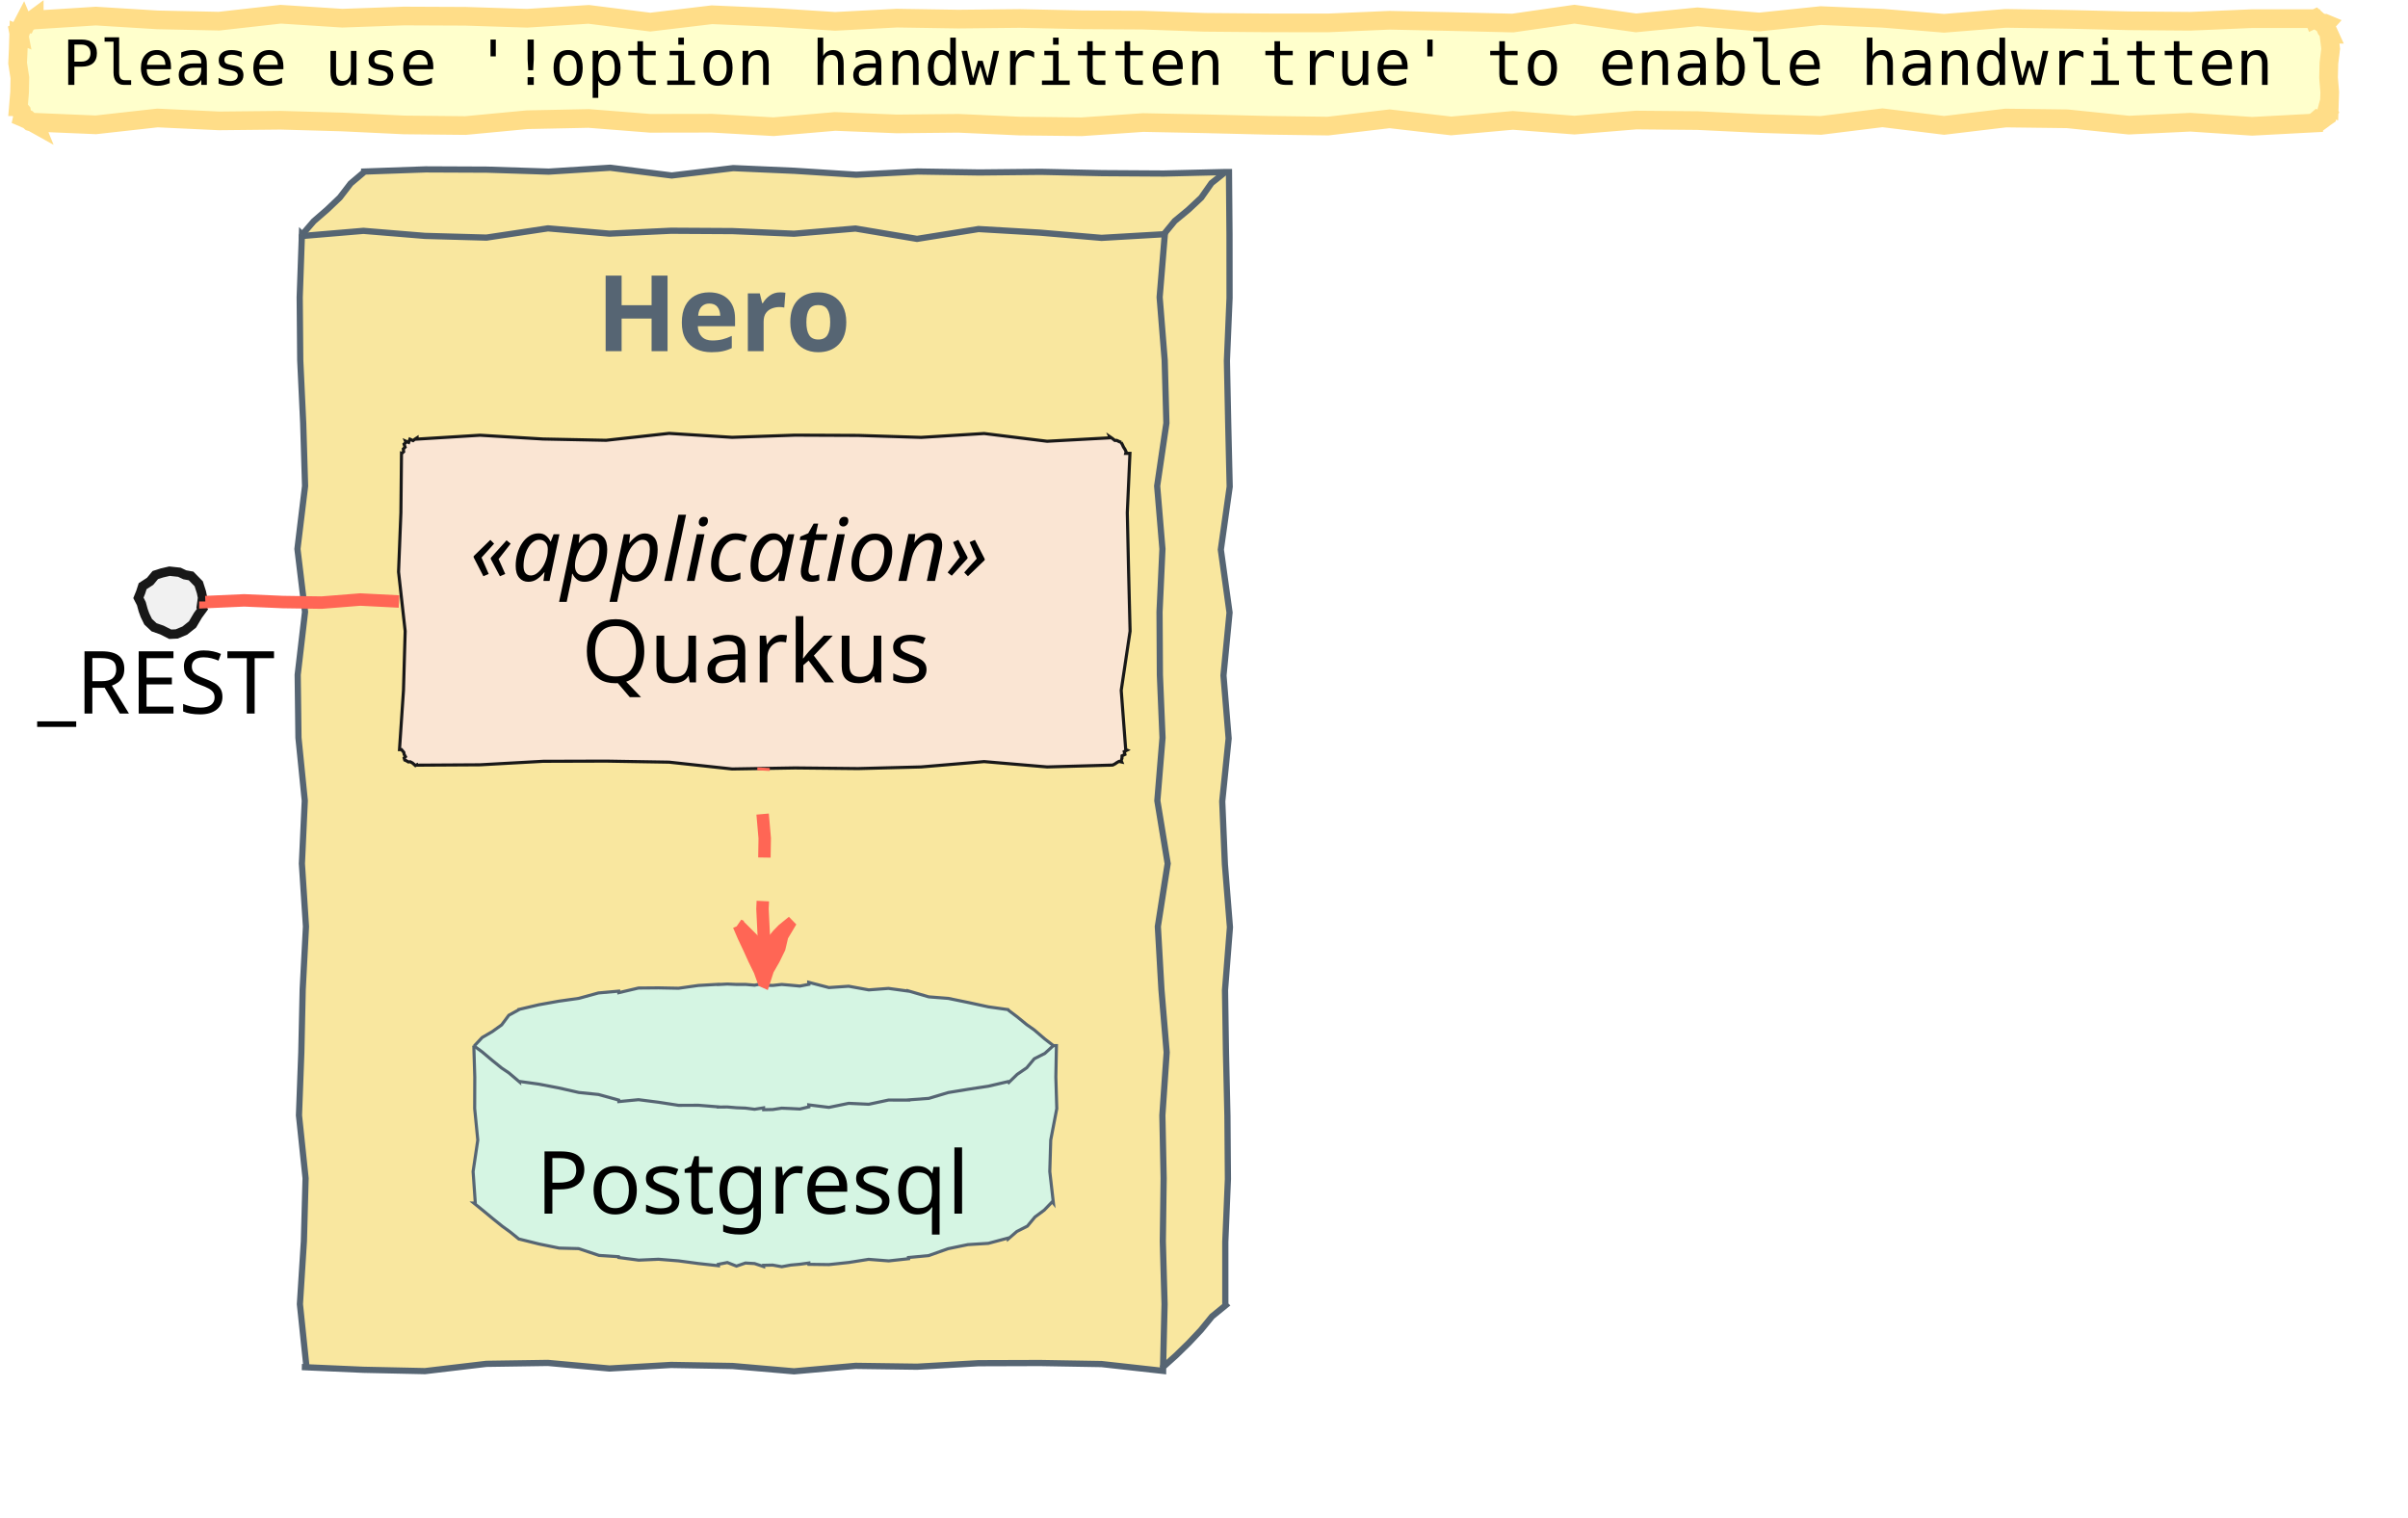
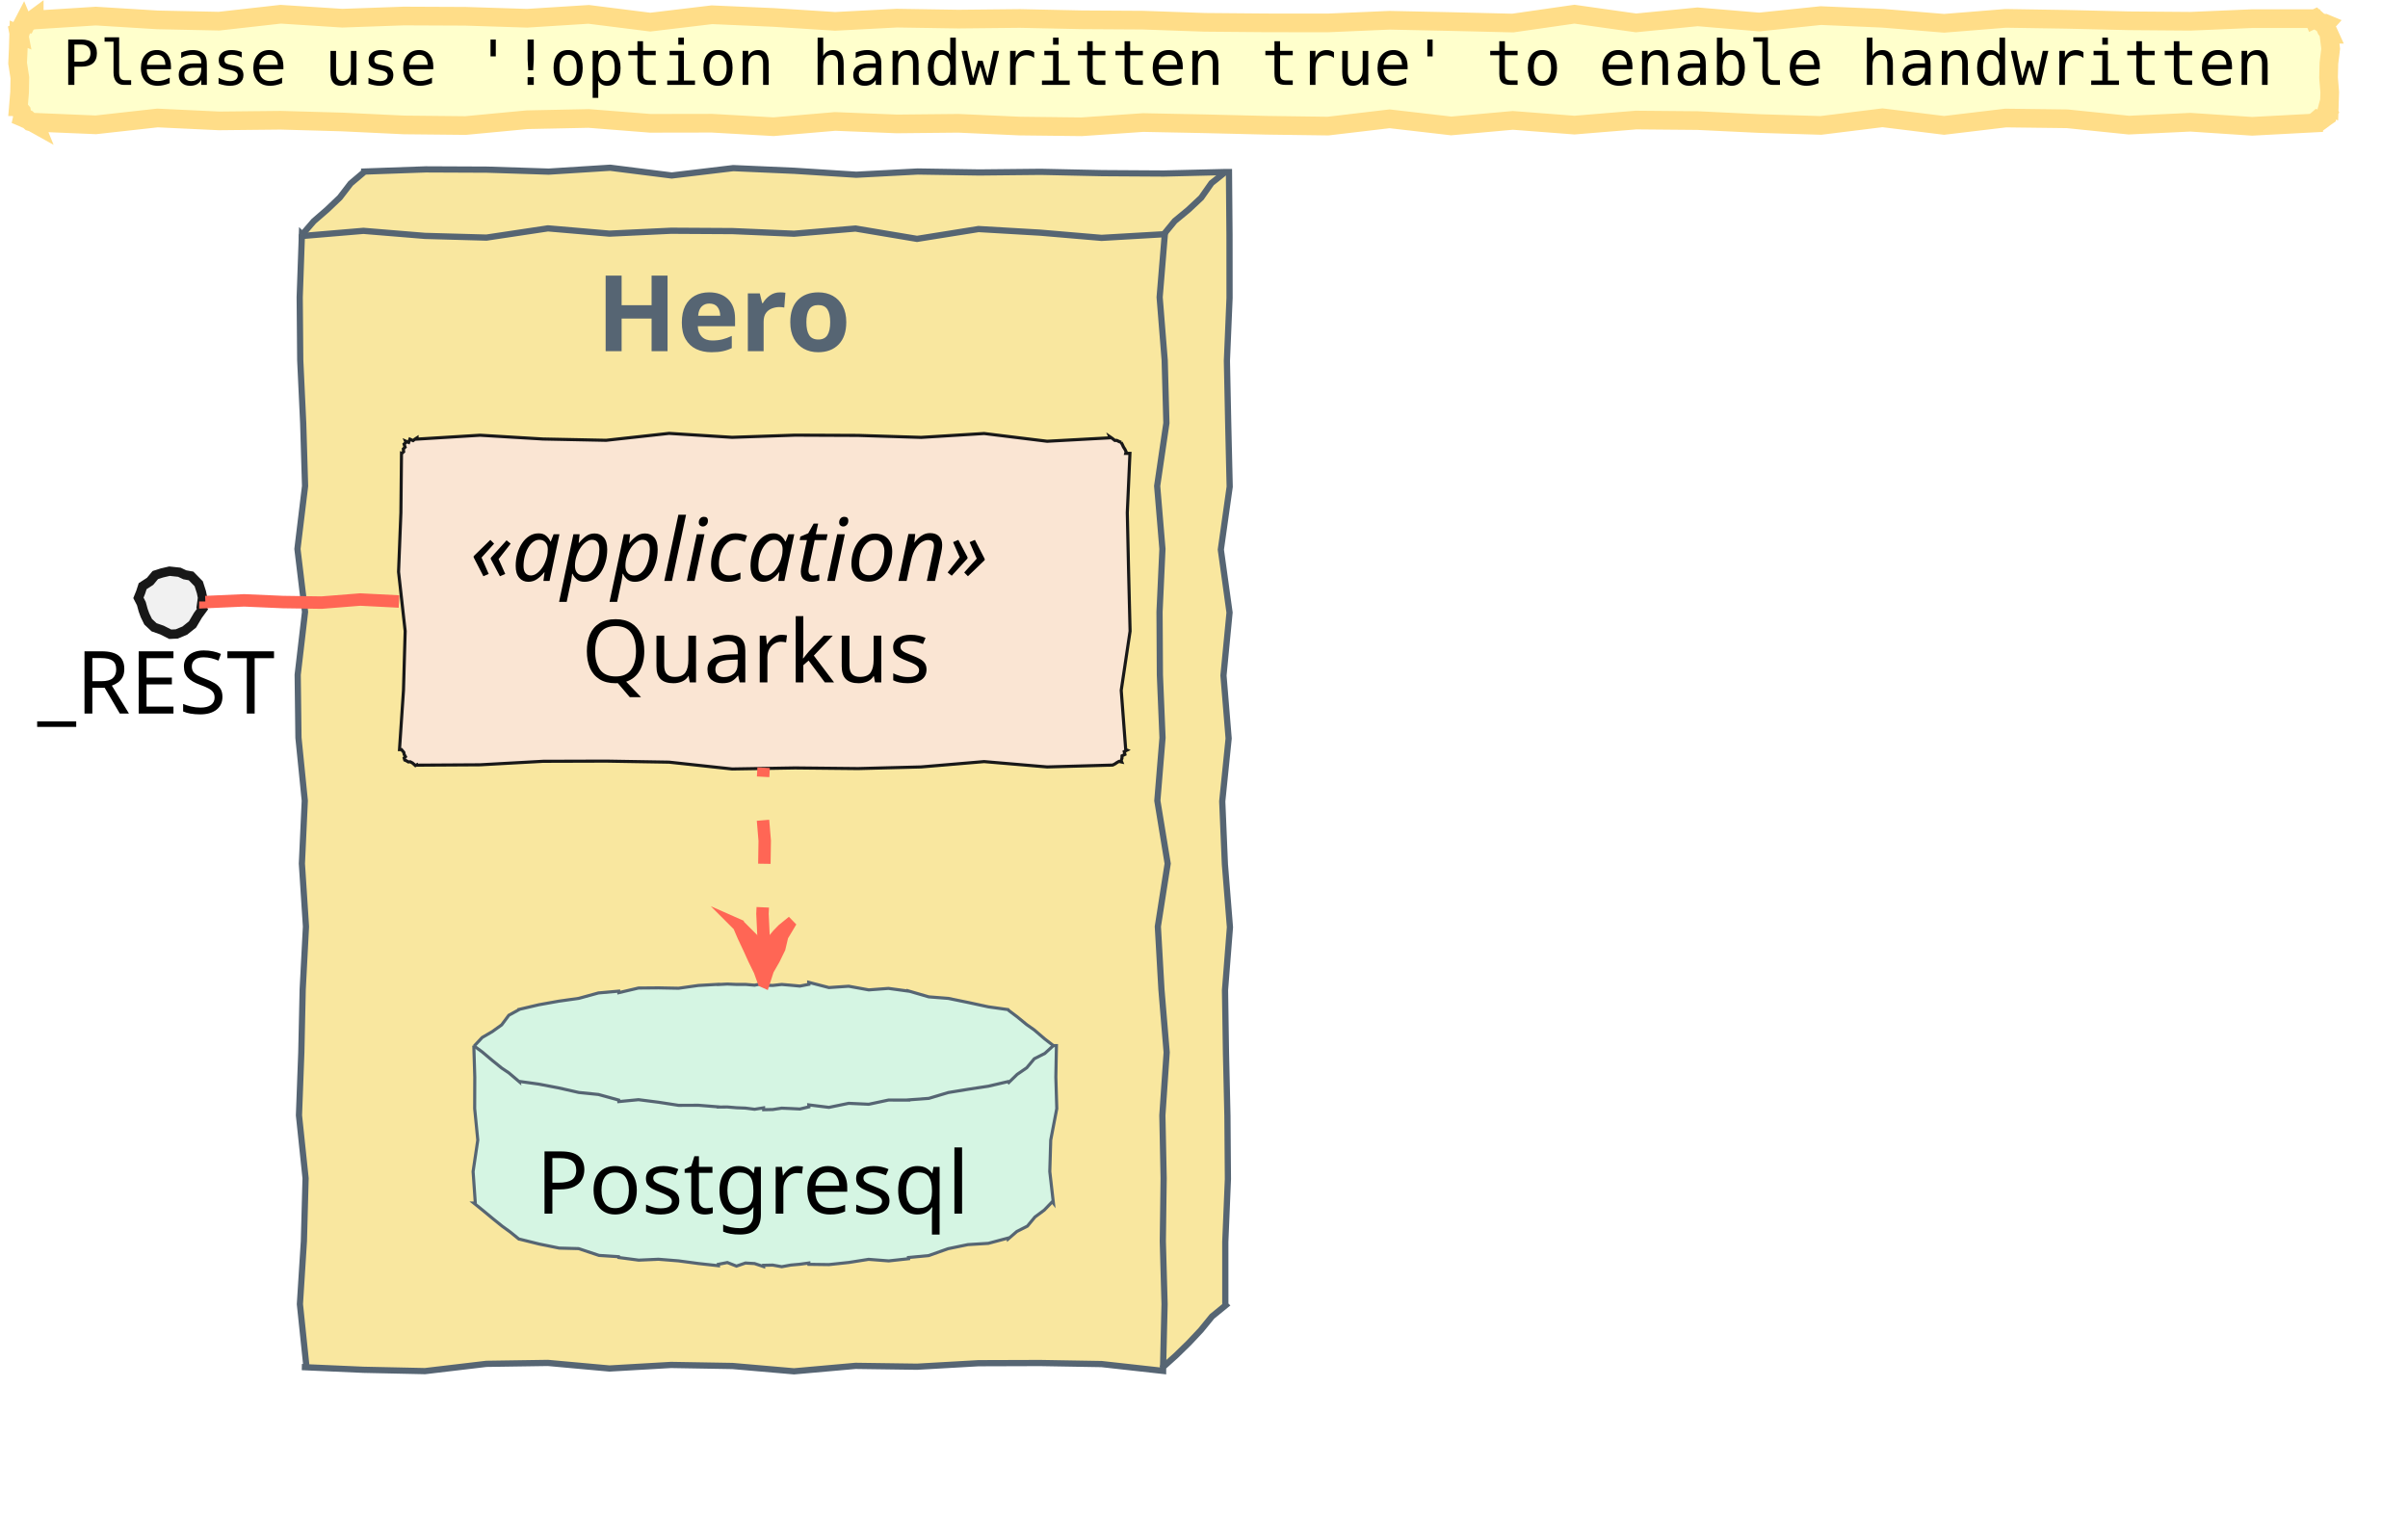
<svg xmlns="http://www.w3.org/2000/svg" contentStyleType="text/css" data-diagram-type="CLASS" height="762.5px" preserveAspectRatio="none" style="width:1209px;height:762px;background:#FFFFFF;" version="1.1" viewBox="0 0 1209 762" width="1209.375px" zoomAndPan="magnify">
  <defs />
  <g>
-     <polygon fill="#FFFFCC" points="17.188,9.375,17.188,10.032,48.119,8.08,79.051,9.979,109.982,10.624,140.914,7.146,171.846,9.132,202.777,8.042,233.709,8.177,264.64,9.162,295.572,7.215,326.504,11.105,357.435,7.405,388.367,8.757,419.299,10.725,450.23,9.107,481.162,9.588,512.093,9.275,543.025,9.933,573.957,10.122,604.888,11.205,635.82,11.472,666.752,11.498,697.683,10.171,728.615,10.824,759.547,11.569,790.478,7.121,821.41,11.495,852.341,8.448,883.273,11.043,914.205,7.828,945.136,9.161,976.068,11.693,1007,9.223,1037.931,9.704,1068.863,10.433,1099.794,10.676,1130.726,9.363,1161.658,9.375,1161.772,9.651,1162.534,9.282,1163.981,10.564,1165.191,11.275,1166.254,11.633,1167.182,11.663,1167.772,11.908,1167.175,12.575,1167.47,13.613,1167.957,14.73,1168.956,16.059,1169.47,17.188,1169.265,17.188,1170.18,24.463,1169.288,31.738,1169.113,39.014,1169.708,46.289,1169.47,53.565,1168.829,53.299,1168.513,54.462,1169.179,56.033,1168.517,57.053,1168.347,58.277,1167.182,59.089,1167.054,58.779,1166.204,59.854,1165.208,60.572,1163.679,60.007,1162.724,60.827,1161.658,61.377,1161.658,61.771,1130.726,63.414,1099.794,61.364,1068.863,62.822,1037.931,59.646,1007,59.261,976.068,62.951,945.136,59.136,914.205,62.968,883.273,62.023,852.341,60.54,821.41,60.271,790.478,62.811,759.547,60.441,728.615,63.227,697.683,59.65,666.752,63.306,635.82,62.89,604.888,62.142,573.957,61.525,543.025,63.648,512.093,63.294,481.162,61.906,450.23,62.215,419.299,60.97,388.367,63.616,357.435,61.861,326.504,61.916,295.572,59.476,264.64,60.111,233.709,63.035,202.777,62.72,171.846,61.243,140.914,60.37,109.982,60.693,79.051,59.233,48.119,62.673,17.188,61.377,17.482,62.089,16.293,61.426,15.255,61.13,13.818,59.872,12.803,59.63,11.663,59.089,11.29,58.934,11.479,58.097,10.985,56.977,10.822,55.994,9.612,54.578,9.375,53.565,9.235,53.565,9.837,46.289,9.966,39.014,8.841,31.738,9.173,24.463,9.375,17.188,9.519,17.247,9.245,15.839,10.63,15.119,10.996,13.976,11.109,12.728,11.663,11.663,11.72,11.8,13.059,11.907,13.748,10.447,15.103,10.593,16.197,10.107,17.188,9.375" style="stroke:#FFDD88;stroke-width:9.375;" />
+     <polygon fill="#FFFFCC" points="17.188,9.375,17.188,10.032,48.119,8.08,79.051,9.979,109.982,10.624,140.914,7.146,171.846,9.132,202.777,8.042,233.709,8.177,264.64,9.162,295.572,7.215,326.504,11.105,357.435,7.405,388.367,8.757,419.299,10.725,450.23,9.107,481.162,9.588,512.093,9.275,543.025,9.933,573.957,10.122,604.888,11.205,635.82,11.472,666.752,11.498,697.683,10.171,728.615,10.824,759.547,11.569,790.478,7.121,821.41,11.495,852.341,8.448,883.273,11.043,914.205,7.828,945.136,9.161,976.068,11.693,1007,9.223,1037.931,9.704,1068.863,10.433,1099.794,10.676,1130.726,9.363,1161.658,9.375,1161.772,9.651,1162.534,9.282,1163.981,10.564,1165.191,11.275,1166.254,11.633,1167.182,11.663,1167.772,11.908,1167.175,12.575,1167.47,13.613,1167.957,14.73,1168.956,16.059,1169.47,17.188,1169.265,17.188,1170.18,24.463,1169.288,31.738,1169.113,39.014,1169.708,46.289,1169.47,53.565,1168.829,53.299,1168.513,54.462,1169.179,56.033,1168.517,57.053,1168.347,58.277,1167.182,59.089,1167.054,58.779,1166.204,59.854,1165.208,60.572,1163.679,60.007,1162.724,60.827,1161.658,61.377,1161.658,61.771,1130.726,63.414,1099.794,61.364,1068.863,62.822,1037.931,59.646,1007,59.261,976.068,62.951,945.136,59.136,914.205,62.968,883.273,62.023,852.341,60.54,821.41,60.271,790.478,62.811,759.547,60.441,728.615,63.227,697.683,59.65,666.752,63.306,635.82,62.89,604.888,62.142,573.957,61.525,543.025,63.648,512.093,63.294,481.162,61.906,450.23,62.215,419.299,60.97,388.367,63.616,357.435,61.861,326.504,61.916,295.572,59.476,264.64,60.111,233.709,63.035,202.777,62.72,171.846,61.243,140.914,60.37,109.982,60.693,79.051,59.233,48.119,62.673,17.188,61.377,17.482,62.089,16.293,61.426,15.255,61.13,13.818,59.872,12.803,59.63,11.663,59.089,11.29,58.934,11.479,58.097,10.985,56.977,10.822,55.994,9.612,54.578,9.375,53.565,9.235,53.565,9.837,46.289,9.966,39.014,8.841,31.738,9.173,24.463,9.375,17.188,9.519,17.247,9.245,15.839,10.63,15.119,10.996,13.976,11.109,12.728,11.663,11.663,11.72,11.8,13.059,11.907,13.748,10.447,15.103,10.593,16.197,10.107,17.188,9.375" style="stroke:#FFDD88;stroke-width:9.375;stroke-linejoin:miter;stroke-miterlimit:10;" />
    <text fill="#000000" font-family="monospace" font-size="31.25" lengthAdjust="spacing" textLength="1110.031" x="31.25" y="42.627">Please use '!option handwritten true' to enable handwritten</text>
-     <g class="cluster" data-qualified-name="hero" data-source-line="43" id="ent0002">
-       <polygon fill="#F9E79F" points="151.581,117.627,151.736,117.782,157.526,111.072,164.223,105.269,170.625,99.171,176.055,92.102,182.831,86.377,182.831,86.134,213.715,85.044,244.599,85.178,275.483,86.164,306.366,84.216,337.25,88.107,368.134,84.407,399.018,85.759,429.902,87.727,460.786,86.109,491.67,86.59,522.554,86.277,553.438,86.935,584.322,87.124,615.206,86.377,617.036,86.377,617.303,117.974,617.328,149.571,616.001,181.169,616.654,212.766,617.4,244.363,612.952,275.96,617.326,307.558,614.279,339.155,616.874,370.752,613.659,402.349,614.992,433.946,617.523,465.544,615.053,497.141,615.535,528.738,616.264,560.335,616.506,591.933,615.194,623.53,615.206,655.127,615.417,655.338,608.534,660.955,602.915,667.836,596.86,674.281,590.533,680.454,583.956,686.377,583.956,688.293,553.072,684.867,522.188,684.339,491.304,684.435,460.42,686.193,429.536,685.763,398.652,688.506,367.768,685.831,336.884,685.305,306,687.09,275.116,684.293,244.233,684.755,213.349,688.405,182.465,687.738,151.581,686.377,153.876,686.377,150.575,654.78,152.578,623.183,153.426,591.585,150.105,559.988,151.281,528.391,151.975,496.794,153.618,465.196,151.568,433.599,153.026,402.002,149.85,370.405,149.464,338.808,153.155,307.21,149.34,275.613,153.171,244.016,152.226,212.419,150.744,180.821,150.475,149.224,151.581,117.627" style="stroke:#566573;stroke-width:3.125;" />
+     <g class="cluster" data-qualified-name="hero" data-source-line="43" id="ent0001">
+       <polygon fill="#F9E79F" points="151.581,117.627,151.736,117.782,157.526,111.072,164.223,105.269,170.625,99.171,176.055,92.102,182.831,86.377,182.831,86.134,213.715,85.044,244.599,85.178,275.483,86.164,306.366,84.216,337.25,88.107,368.134,84.407,399.018,85.759,429.902,87.727,460.786,86.109,491.67,86.59,522.554,86.277,553.438,86.935,584.322,87.124,615.206,86.377,617.036,86.377,617.303,117.974,617.328,149.571,616.001,181.169,616.654,212.766,617.4,244.363,612.952,275.96,617.326,307.558,614.279,339.155,616.874,370.752,613.659,402.349,614.992,433.946,617.523,465.544,615.053,497.141,615.535,528.738,616.264,560.335,616.506,591.933,615.194,623.53,615.206,655.127,615.417,655.338,608.534,660.955,602.915,667.836,596.86,674.281,590.533,680.454,583.956,686.377,583.956,688.293,553.072,684.867,522.188,684.339,491.304,684.435,460.42,686.193,429.536,685.763,398.652,688.506,367.768,685.831,336.884,685.305,306,687.09,275.116,684.293,244.233,684.755,213.349,688.405,182.465,687.738,151.581,686.377,153.876,686.377,150.575,654.78,152.578,623.183,153.426,591.585,150.105,559.988,151.281,528.391,151.975,496.794,153.618,465.196,151.568,433.599,153.026,402.002,149.85,370.405,149.464,338.808,153.155,307.21,149.34,275.613,153.171,244.016,152.226,212.419,150.744,180.821,150.475,149.224,151.581,117.627" style="stroke:#566573;stroke-width:3.125;stroke-linejoin:miter;stroke-miterlimit:10;" />
      <path d="M583.956,117.627 L584.162,117.833 L589.799,110.97 L596.646,105.317 L603.098,99.269 L608.255,91.926 L615.206,86.377" fill="#F9E79F" style="stroke:#566573;stroke-width:3.125;" />
      <path d="M151.581,117.627 L151.581,118.503 L182.465,115.901 L213.349,118.432 L244.233,119.292 L275.116,114.654 L306,117.303 L336.884,115.85 L367.768,116.029 L398.652,117.343 L429.536,114.746 L460.42,119.934 L491.304,115.001 L522.188,116.803 L553.072,119.427 L583.956,117.627" fill="#F9E79F" style="stroke:#566573;stroke-width:3.125;" />
      <path d="M583.956,117.627 L584.832,117.627 L582.23,149.224 L584.761,180.821 L585.621,212.419 L580.983,244.016 L583.632,275.613 L582.179,307.21 L582.358,338.808 L583.672,370.405 L581.075,402.002 L586.263,433.599 L581.33,465.196 L583.132,496.794 L585.756,528.391 L583.598,559.988 L584.24,591.585 L583.823,623.183 L584.7,654.78 L583.956,686.377" fill="#F9E79F" style="stroke:#566573;stroke-width:3.125;" />
      <text fill="#566573" font-family="Calibri" font-size="53.125" font-weight="700" lengthAdjust="spacing" textLength="143.189" x="299.299" y="176.314">Hero</text>
    </g>
-     <g class="entity" data-qualified-name="hero.heroQuarkus" data-source-line="44" id="ent0003">
-       <polygon fill="#FAE5D3" points="209.393,219.815,209.393,220.471,241.029,218.52,272.664,220.418,304.299,221.064,335.935,217.585,367.57,219.572,399.205,218.482,430.841,218.616,462.476,219.601,494.111,217.654,525.747,221.545,557.382,219.815,557.131,219.208,558.408,220.082,559.764,221.145,560.663,221.105,561.829,221.711,562.907,222.103,562.876,222.09,563.536,223.279,564.052,224.408,564.843,225.651,565.383,226.79,565.195,227.627,567.317,227.627,565.99,257.373,566.643,287.119,567.389,316.865,562.941,346.611,565.195,376.357,565.848,376.628,564.452,377.344,564.793,378.78,563.345,379.475,563.298,380.75,562.907,381.882,563.202,382.595,561.782,382.292,560.739,382.898,559.727,383.58,558.653,384.113,557.382,384.17,557.382,384.158,525.747,385.067,494.111,382.381,462.476,385.059,430.841,385.883,399.205,385.559,367.57,386.086,335.935,382.66,304.299,382.132,272.664,382.228,241.029,383.986,209.393,384.17,209.315,383.981,208.56,384.368,207.114,383.087,205.942,382.467,205.065,382.559,203.869,381.882,203.227,381.616,202.912,380.57,203.578,379.931,202.915,378.741,202.745,377.755,201.581,376.357,200.575,376.357,202.578,346.611,203.426,316.865,200.105,287.119,201.281,257.373,201.581,227.627,201.702,227.677,202.666,226.782,202.492,225.416,203.399,224.497,202.878,222.987,203.869,222.103,203.599,221.451,205.175,222.13,205.793,220.497,207.387,221.22,208.371,220.471,209.393,219.815" style="stroke:#181818;stroke-width:1.562;" />
+     <g class="entity" data-qualified-name="hero.heroQuarkus" data-source-line="44" id="ent0002">
+       <polygon fill="#FAE5D3" points="209.393,219.815,209.393,220.471,241.029,218.52,272.664,220.418,304.299,221.064,335.935,217.585,367.57,219.572,399.205,218.482,430.841,218.616,462.476,219.601,494.111,217.654,525.747,221.545,557.382,219.815,557.131,219.208,558.408,220.082,559.764,221.145,560.663,221.105,561.829,221.711,562.907,222.103,562.876,222.09,563.536,223.279,564.052,224.408,564.843,225.651,565.383,226.79,565.195,227.627,567.317,227.627,565.99,257.373,566.643,287.119,567.389,316.865,562.941,346.611,565.195,376.357,565.848,376.628,564.452,377.344,564.793,378.78,563.345,379.475,563.298,380.75,562.907,381.882,563.202,382.595,561.782,382.292,560.739,382.898,559.727,383.58,558.653,384.113,557.382,384.17,557.382,384.158,525.747,385.067,494.111,382.381,462.476,385.059,430.841,385.883,399.205,385.559,367.57,386.086,335.935,382.66,304.299,382.132,272.664,382.228,241.029,383.986,209.393,384.17,209.315,383.981,208.56,384.368,207.114,383.087,205.942,382.467,205.065,382.559,203.869,381.882,203.227,381.616,202.912,380.57,203.578,379.931,202.915,378.741,202.745,377.755,201.581,376.357,200.575,376.357,202.578,346.611,203.426,316.865,200.105,287.119,201.281,257.373,201.581,227.627,201.702,227.677,202.666,226.782,202.492,225.416,203.399,224.497,202.878,222.987,203.869,222.103,203.599,221.451,205.175,222.13,205.793,220.497,207.387,221.22,208.371,220.471,209.393,219.815" style="stroke:#181818;stroke-width:1.562;stroke-linejoin:miter;stroke-miterlimit:10;" />
      <text fill="#000000" font-family="sans-serif" font-size="43.75" font-style="italic" lengthAdjust="spacing" textLength="294.864" x="235.956" y="291.674">«application»</text>
      <text fill="#000000" font-family="sans-serif" font-size="43.75" lengthAdjust="spacing" textLength="182.819" x="291.978" y="342.602">Quarkus</text>
    </g>
-     <g class="entity" data-qualified-name="hero.heroPostgresql" data-source-line="45" id="ent0004">
+     <g class="entity" data-qualified-name="hero.heroPostgresql" data-source-line="45" id="ent0003">
      <path d="M237.893,524.971 L237.893,524.971 L238.075,525.199 L242.082,520.907 L247.154,517.954 L251.879,514.565 L255.464,509.742 L260.627,506.904 L260.607,506.798 L270.522,504.466 L280.536,502.67 L290.618,501.245 L300.463,498.538 L310.641,497.627 L310.693,498.394 L320.584,496.07 L330.628,495.986 L340.69,496.175 L350.644,494.774 L360.655,494.209 L360.657,494.304 L365.201,494.067 L369.754,494.262 L374.303,494.248 L378.86,494.632 L383.389,493.721 L383.389,493.721 L383.409,494.652 L387.956,494.762 L392.49,494.27 L397.043,494.657 L401.597,495.086 L406.123,494.209 L406.054,493.21 L416.19,495.833 L426.1,495.165 L436.182,496.999 L446.087,496.257 L456.137,497.627 L456.119,497.533 L466.327,500.495 L476.13,501.271 L486.172,503.337 L496.234,505.511 L506.151,506.904 L506.51,507.357 L510.694,510.513 L515.492,514.443 L519.296,517.122 L524.583,521.667 L528.885,524.971 L530.407,524.971 L530.119,540.781 L530.587,556.592 L527.543,572.402 L527.073,588.213 L528.885,604.023 L528.885,604.023 L528.348,603.348 L524.287,607.573 L519.621,611.036 L515.833,615.604 L510.547,618.287 L506.151,622.09 L506.064,621.621 L496.206,624.257 L485.976,624.89 L476.011,626.947 L466.304,630.398 L456.137,631.367 L456.178,631.971 L446.203,633.068 L436.101,632.288 L426.159,633.86 L416.181,634.92 L406.123,634.785 L406.108,634.129 L401.573,634.75 L397.033,635.155 L392.502,635.983 L387.935,635.17 L383.389,635.273 L383.389,635.273 L383.403,635.916 L378.826,634.407 L374.275,634.138 L369.764,635.68 L365.181,633.887 L360.655,634.785 L360.703,635.49 L350.672,634.388 L340.624,633.047 L330.613,632.244 L320.687,632.687 L310.641,631.367 L310.565,630.958 L300.788,630.32 L290.495,626.901 L280.789,626.644 L270.752,624.607 L260.627,622.09 L260.839,622.356 L256.121,618.528 L252.161,615.653 L247.517,611.917 L242.586,607.821 L237.893,604.023 L238.638,604.023 L237.531,588.213 L239.883,572.402 L238.323,556.592 L238.373,540.781 L237.893,524.971" fill="#D5F5E3" style="stroke:#566573;stroke-width:1.562;" />
      <path d="M237.893,524.971 L237.893,524.971 L238.075,525.199 L242.082,528.134 L247.154,532.407 L251.879,536.245 L255.464,538.648 L260.627,543.037 L260.607,542.931 L270.522,544.31 L280.536,546.224 L290.618,548.51 L300.463,549.515 L310.641,552.314 L310.693,553.082 L320.584,552.125 L330.628,553.408 L340.69,554.964 L350.644,554.93 L360.655,555.732 L360.657,555.827 L365.201,555.786 L369.754,556.176 L374.303,556.357 L378.86,556.936 L383.389,556.221 L383.389,556.221 L383.409,557.153 L387.956,557.066 L392.49,556.379 L397.043,556.572 L401.597,556.805 L406.123,555.732 L406.054,554.733 L416.19,555.989 L426.1,553.954 L436.182,554.421 L446.087,552.312 L456.137,552.314 L456.119,552.221 L466.327,551.472 L476.13,548.537 L486.172,546.892 L496.234,545.355 L506.151,543.037 L506.51,543.49 L510.694,539.42 L515.492,536.123 L519.296,531.575 L524.583,528.893 L528.885,524.971" fill="none" style="stroke:#566573;stroke-width:1.562;" />
      <text fill="#000000" font-family="sans-serif" font-size="43.75" lengthAdjust="spacing" textLength="228.491" x="269.143" y="609.33">Postgresql</text>
    </g>
-     <g class="entity" data-qualified-name="heroQuarkuslol7" data-source-line="49" id="ent0008">
-       <polygon fill="#F1F1F1" points="101.667,305.803,99.377,308.932,96.668,313.516,92.793,316.605,88.722,318.294,85.476,318.441,81.303,316.328,77.367,314.948,74.378,312.146,72.811,308.938,71.882,306.383,70.971,303.047,69.493,300.176,70.629,297.373,71.624,294.302,75.358,291.873,77.986,288.722,81.238,287.676,85.104,286.775,90.061,287.31,92.777,288.591,95.934,289.171,99.773,293.104,101.111,297.256,101.692,300.089,101.034,304.757" style="stroke:#181818;stroke-width:4.688;" />
+     <g class="entity" data-qualified-name="heroQuarkuslol6" data-source-line="49" id="ent0007">
+       <polygon fill="#F1F1F1" points="101.667,305.803,99.377,308.932,96.668,313.516,92.793,316.605,88.722,318.294,85.476,318.441,81.303,316.328,77.367,314.948,74.378,312.146,72.811,308.938,71.882,306.383,70.971,303.047,69.493,300.176,70.629,297.373,71.624,294.302,75.358,291.873,77.986,288.722,81.238,287.676,85.104,286.775,90.061,287.31,92.777,288.591,95.934,289.171,99.773,293.104,101.111,297.256,101.692,300.089,101.034,304.757" style="stroke:#181818;stroke-width:4.688;stroke-linejoin:miter;stroke-miterlimit:10;" />
    </g>
    <text fill="#000000" font-family="sans-serif" font-size="43.75" lengthAdjust="spacing" textLength="134.412" x="18.75" y="358.237">_REST</text>
-     <g class="link" data-entity-1="ent0004" data-entity-2="ent0003" data-link-type="dependency" data-source-line="46" id="lnk6">
-       <path d="M383.393,473.971 L383.685,473.971 L382.818,456.264 L383.662,438.558 L383.948,420.852 L382.402,403.146 L383.393,385.44" fill="none" style="stroke:#FF6655;stroke-width:6.25;stroke-dasharray:21.875,21.875;" />
-       <polygon fill="#FF6655" points="383.393,492.721,383.593,492.81,385.499,486.92,388.577,481.553,391.274,476.015,392.714,469.919,395.893,464.596,395.836,464.538,393.079,466.782,390.611,469.313,388.343,472.046,385.384,474.087,383.393,477.096,383.801,477.503,380.429,474.132,378.248,471.95,376.212,469.914,373.33,467.033,370.893,464.596,370.958,464.625,373.363,470.207,376.063,475.921,378.621,481.572,381.451,487.344,383.393,492.721" style="stroke:#FF6655;stroke-width:6.25;" />
+     <g class="link" data-entity-1="ent0003" data-entity-2="ent0002" data-link-type="dependency" data-source-line="46" id="lnk5">
+       <path d="M383.393,477.096 L383.685,477.096 L382.818,458.764 L383.662,440.433 L383.948,422.102 L382.402,403.771 L383.393,385.44" fill="none" style="stroke:#FF6655;stroke-width:6.25;stroke-dasharray:21.875,21.875;" />
+       <polygon fill="#FF6655" points="383.393,492.721,383.593,492.81,385.499,486.92,388.577,481.553,391.274,476.015,392.714,469.919,395.893,464.596,395.836,464.538,393.079,466.782,390.611,469.313,388.343,472.046,385.384,474.087,383.393,477.096,383.801,477.503,380.429,474.132,378.248,471.95,376.212,469.914,373.33,467.033,370.893,464.596,370.958,464.625,373.363,470.207,376.063,475.921,378.621,481.572,381.451,487.344,383.393,492.721" style="stroke:#FF6655;stroke-width:6.25;stroke-linejoin:miter;stroke-miterlimit:10;" />
    </g>
-     <g class="link" data-entity-1="ent0008" data-entity-2="ent0003" data-link-type="association" data-source-line="49" id="lnk9">
+     <g class="link" data-entity-1="ent0007" data-entity-2="ent0002" data-link-type="association" data-source-line="49" id="lnk8">
      <path d="M103.112,302.002 L103.112,302.294 L122.556,301.426 L142,302.27 L161.443,302.557 L180.887,301.011 L200.331,302.002" fill="none" style="stroke:#FF6655;stroke-width:6.25;" />
    </g>
  </g>
</svg>
